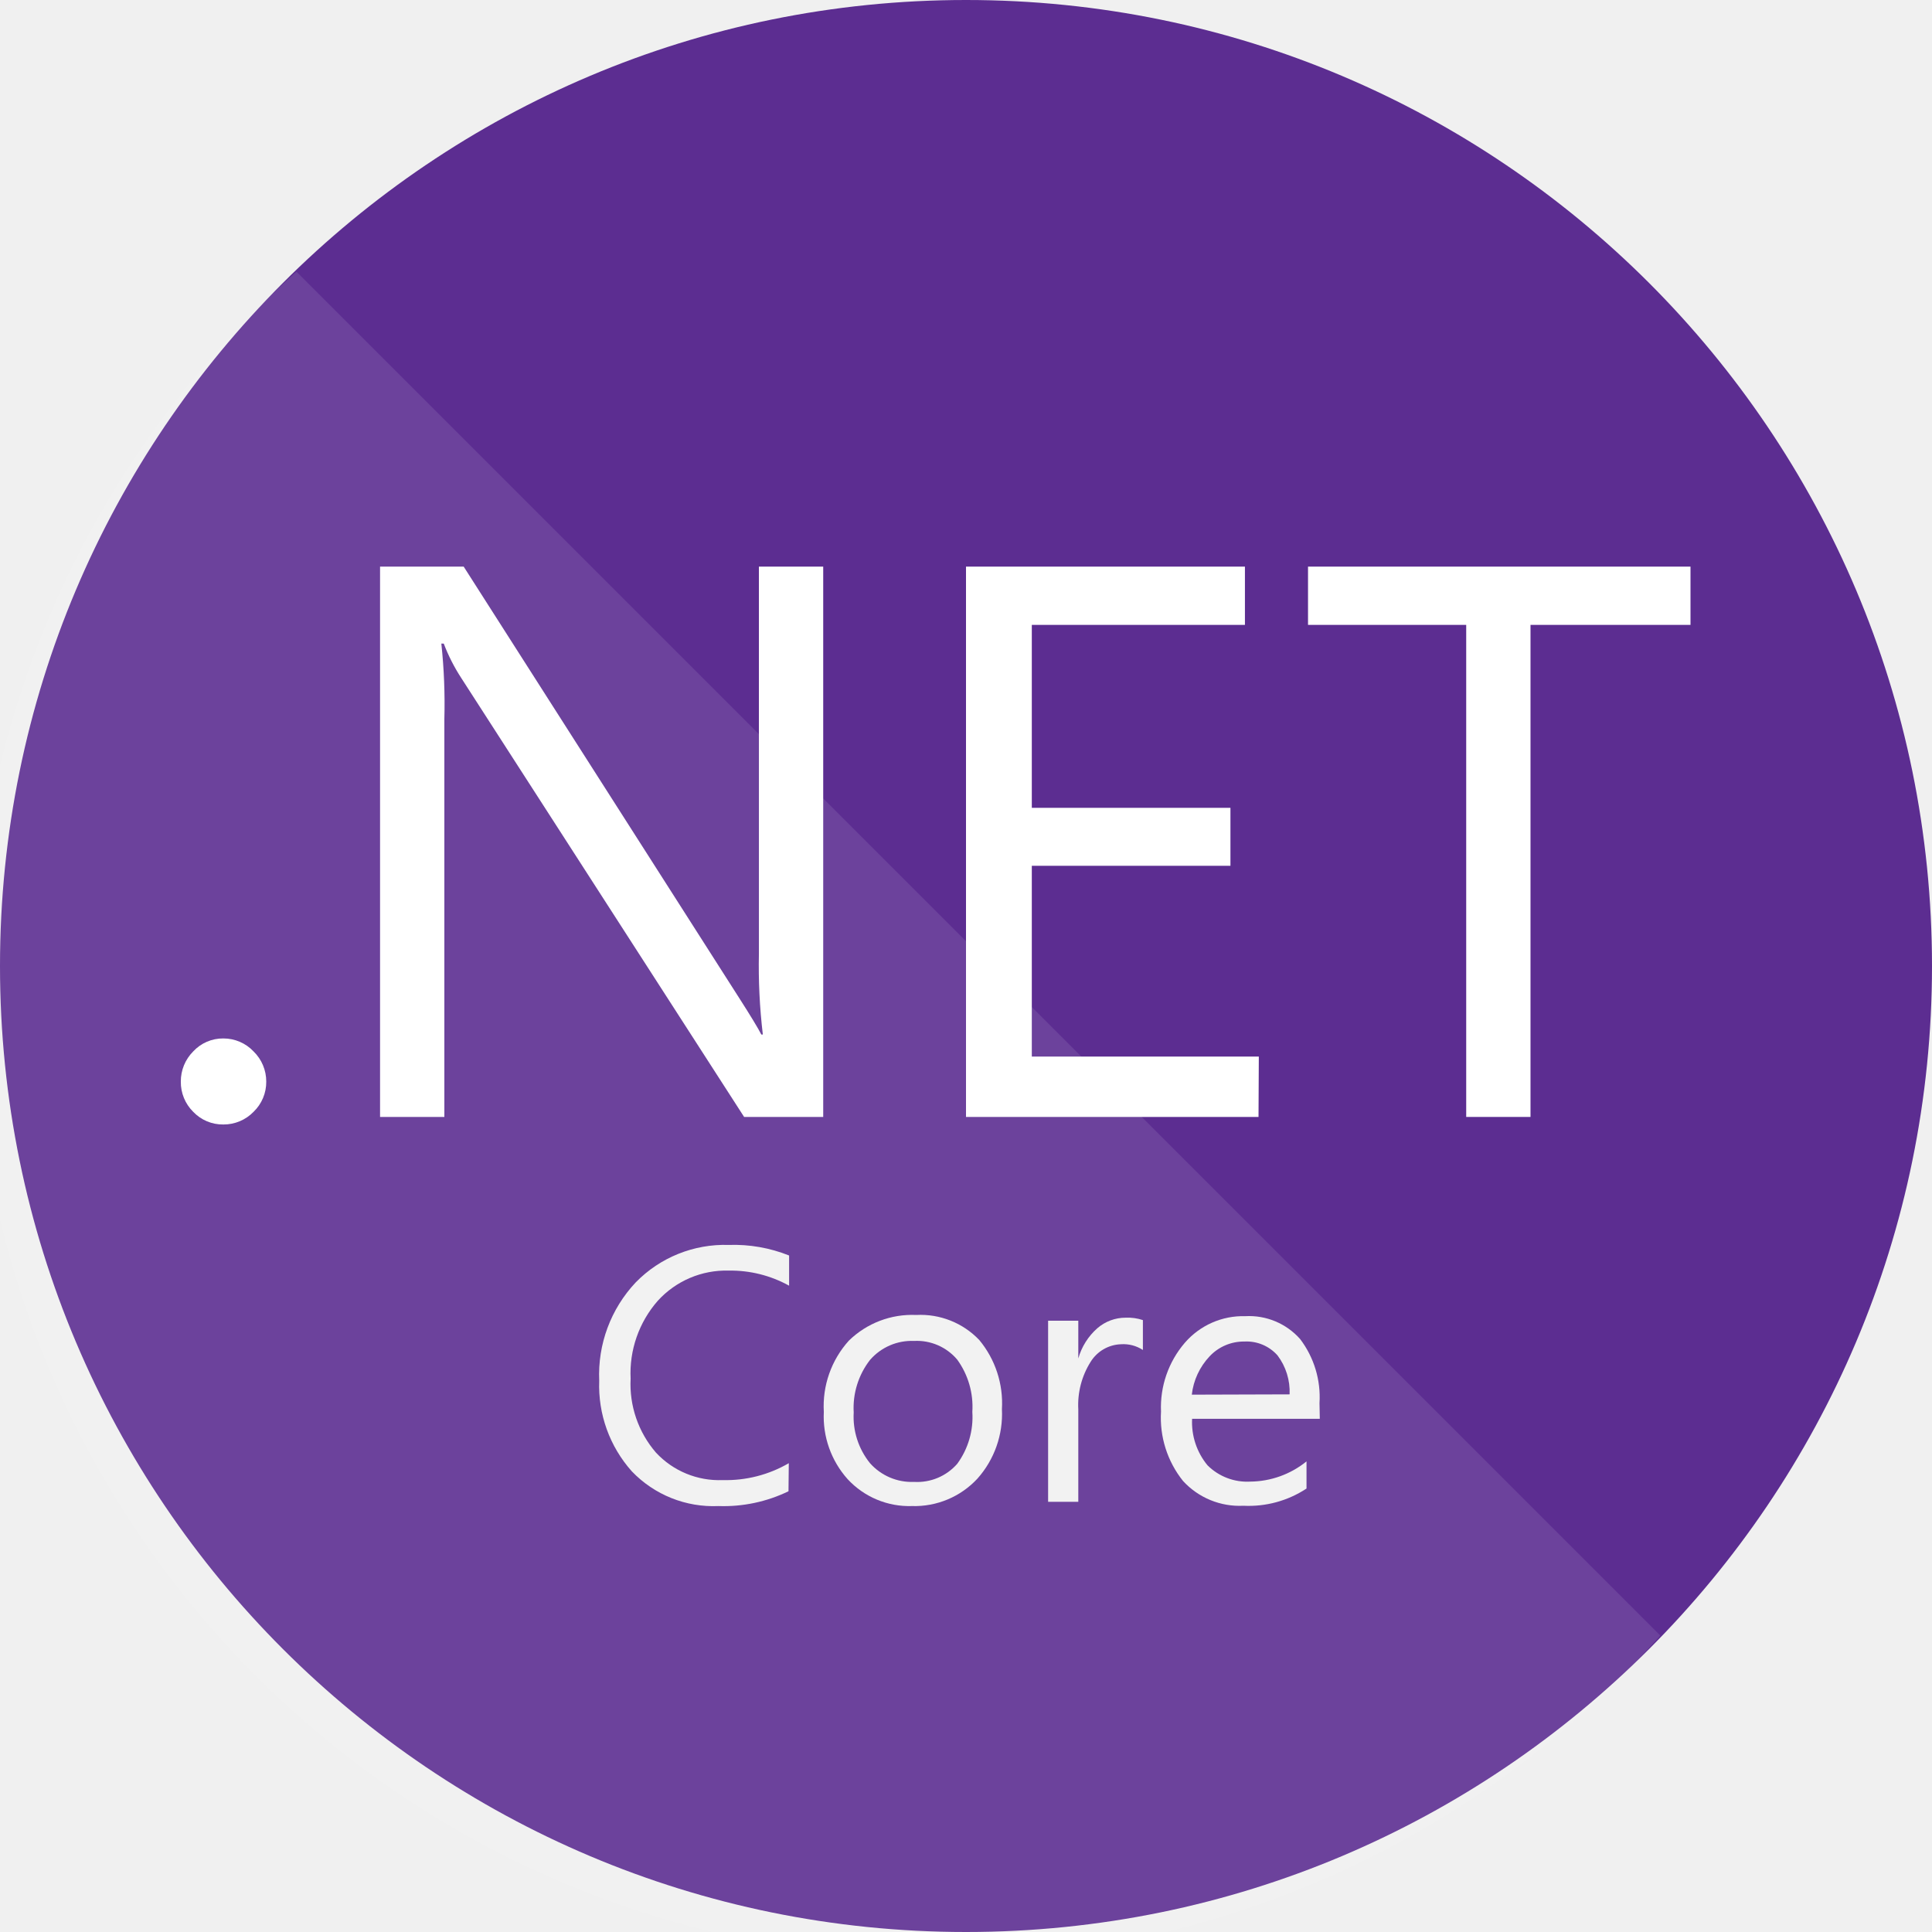
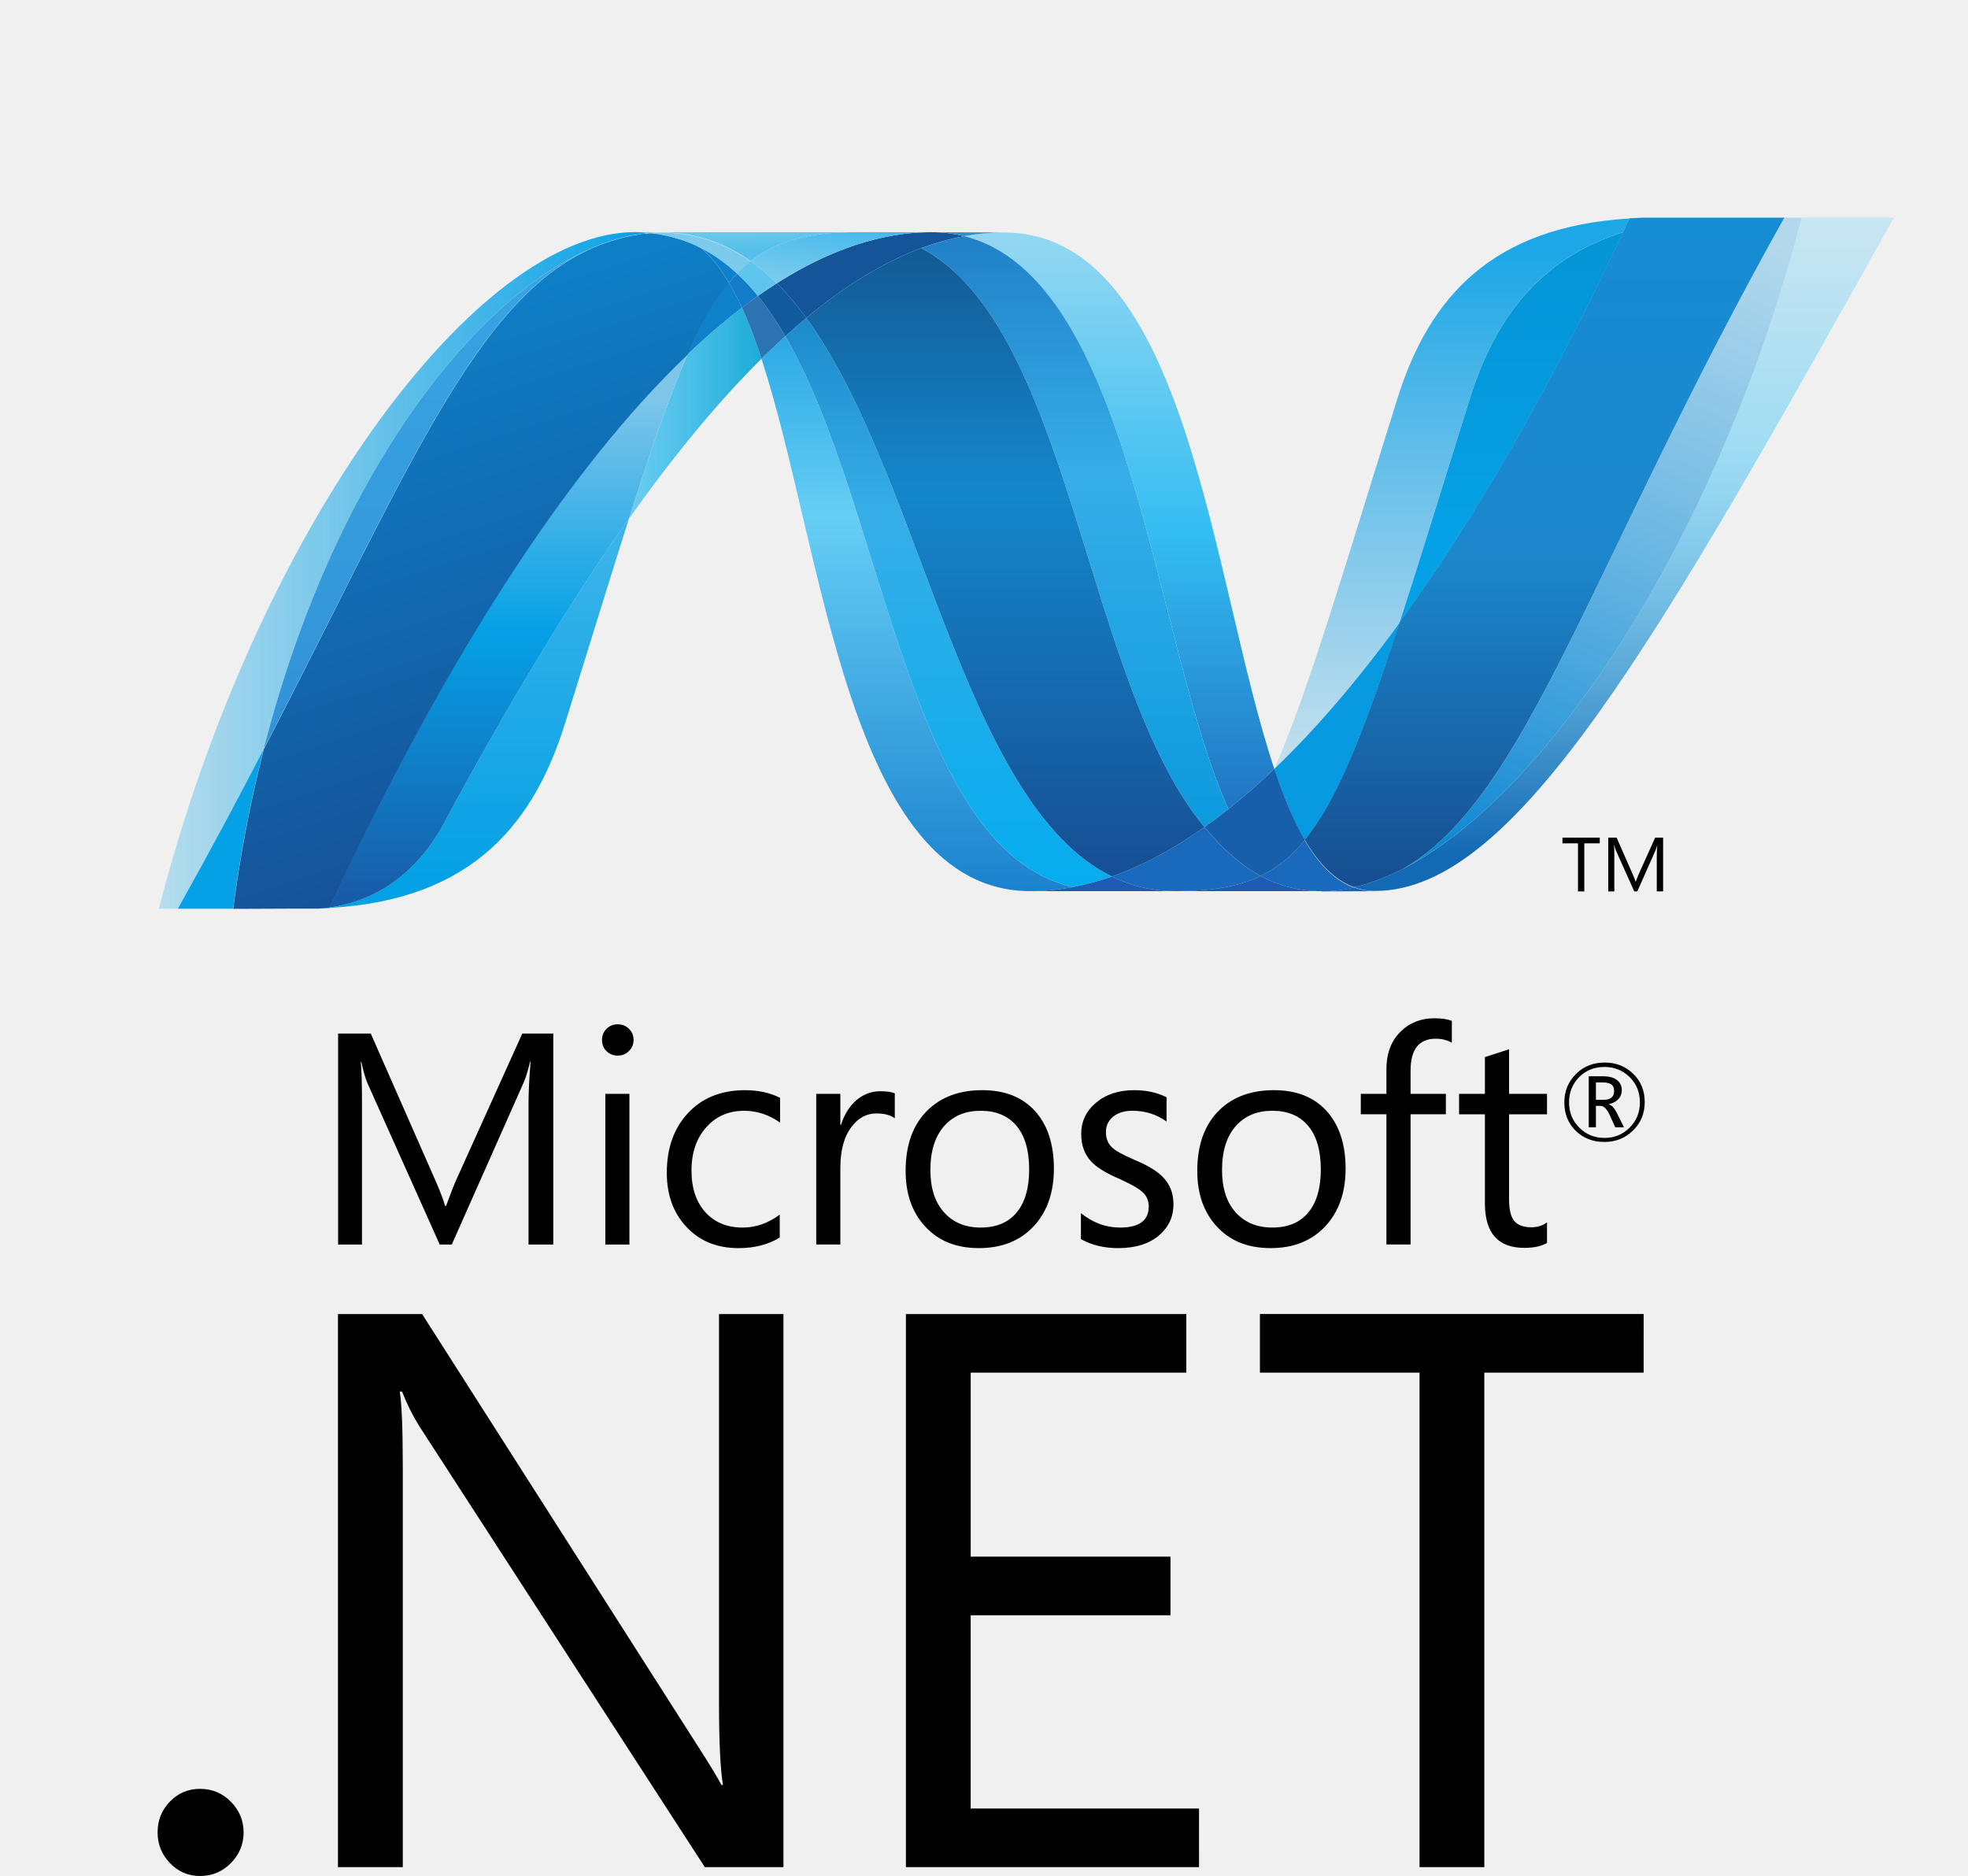
- <svg xmlns="http://www.w3.org/2000/svg" id="Layer_1" viewBox="0 0 64 64">
-   <defs>
-     <style>.cls-1{fill:#5c2d91;}.cls-2,.cls-3{fill:#fff;}.cls-2{opacity:0.1;}.cls-4{fill:#f2f2f2;}</style>
-   </defs>
-   <circle class="cls-1" cx="32" cy="32" r="32" />
-   <path class="cls-2" d="M9.82,9A32,32,0,1,0,55,54.18Z" />
-   <path class="cls-3" d="M7.4,37.25a1.35,1.35,0,0,1-1-.42,1.38,1.38,0,0,1-.41-1,1.4,1.4,0,0,1,.41-1,1.34,1.34,0,0,1,1-.43,1.37,1.37,0,0,1,1,.43,1.39,1.39,0,0,1,.42,1,1.37,1.37,0,0,1-.42,1A1.38,1.38,0,0,1,7.4,37.25Z" />
-   <path class="cls-3" d="M27.27,37H24.65L15.28,22.46a6,6,0,0,1-.58-1.14h-.08a18.72,18.72,0,0,1,.1,2.5V37H12.59V18.77h2.77l9.12,14.28q.57.89.74,1.22h.05a19.28,19.28,0,0,1-.13-2.68V18.77h2.13Z" />
-   <path class="cls-3" d="M41.69,37H32V18.77h9.24V20.7H34.18v6.06h6.58v1.92H34.18V35h7.52Z" />
-   <path class="cls-3" d="M56,20.7H50.7V37H48.57V20.7H43.33V18.77H56Z" />
-   <path class="cls-4" d="M26.12,49.4a4.93,4.93,0,0,1-2.32.49,3.74,3.74,0,0,1-2.87-1.15,4.26,4.26,0,0,1-1.08-3,4.46,4.46,0,0,1,1.21-3.26,4.12,4.12,0,0,1,3.08-1.24,4.93,4.93,0,0,1,2,.35v1a4,4,0,0,0-2-.5,3.06,3.06,0,0,0-2.35,1,3.64,3.64,0,0,0-.9,2.58,3.47,3.47,0,0,0,.84,2.45,2.86,2.86,0,0,0,2.21.91,4.14,4.14,0,0,0,2.19-.56Z" />
-   <path class="cls-4" d="M30.21,49.89A2.78,2.78,0,0,1,28.08,49a3.11,3.11,0,0,1-.79-2.23,3.24,3.24,0,0,1,.83-2.36,3,3,0,0,1,2.23-.85,2.69,2.69,0,0,1,2.09.83,3.28,3.28,0,0,1,.75,2.29,3.22,3.22,0,0,1-.81,2.3A2.84,2.84,0,0,1,30.21,49.89Zm.07-5.47a1.83,1.83,0,0,0-1.46.63,2.59,2.59,0,0,0-.54,1.74,2.45,2.45,0,0,0,.54,1.68,1.85,1.85,0,0,0,1.46.62,1.76,1.76,0,0,0,1.43-.6,2.62,2.62,0,0,0,.5-1.72,2.66,2.66,0,0,0-.5-1.73A1.75,1.75,0,0,0,30.28,44.42Z" />
-   <path class="cls-4" d="M37.86,44.72a1.18,1.18,0,0,0-.73-.19,1.23,1.23,0,0,0-1,.58,2.68,2.68,0,0,0-.41,1.58v3.06h-1v-6h1V45h0a2.1,2.1,0,0,1,.63-1,1.43,1.43,0,0,1,.94-.35,1.57,1.57,0,0,1,.57.08Z" />
-   <path class="cls-4" d="M43.72,47H39.49A2.24,2.24,0,0,0,40,48.54a1.86,1.86,0,0,0,1.42.54,3,3,0,0,0,1.86-.67v.9a3.48,3.48,0,0,1-2.09.57,2.54,2.54,0,0,1-2-.82,3.35,3.35,0,0,1-.73-2.3,3.28,3.28,0,0,1,.79-2.28,2.55,2.55,0,0,1,2-.88,2.26,2.26,0,0,1,1.82.76,3.18,3.18,0,0,1,.64,2.12Zm-1-.81a2,2,0,0,0-.4-1.29,1.37,1.37,0,0,0-1.1-.46,1.55,1.55,0,0,0-1.15.49,2.21,2.21,0,0,0-.59,1.27Z" />
+ <svg xmlns="http://www.w3.org/2000/svg" height="2383" preserveAspectRatio="xMidYMid" width="2500" viewBox="-10.631 -31.883 265.108 274.92">
+   <linearGradient id="a" x1="49.997%" x2="49.997%" y1="-19.516%" y2="129.625%">
+     <stop offset="0" stop-color="#0994dc" />
+     <stop offset=".35" stop-color="#66cef5" />
+     <stop offset=".846" stop-color="#127bca" />
+     <stop offset="1" stop-color="#127bca" />
+   </linearGradient>
+   <linearGradient id="b" x1="50.001%" x2="50.001%" y1="-19.516%" y2="129.624%">
+     <stop offset="0" stop-color="#0e76bc" />
+     <stop offset=".36" stop-color="#36aee8" />
+     <stop offset=".846" stop-color="#00adef" />
+     <stop offset="1" stop-color="#00adef" />
+   </linearGradient>
+   <linearGradient id="c" x1="49.999%" x2="49.999%" y1="110.922%" y2="-6.214%">
+     <stop offset="0" stop-color="#1c63b7" />
+     <stop offset=".5" stop-color="#33bdf2" />
+     <stop offset="1" stop-color="#33bdf2" stop-opacity=".42" />
+   </linearGradient>
+   <linearGradient id="d" x1="50.001%" x2="50.001%" y1="-19.515%" y2="129.627%">
+     <stop offset="0" stop-color="#166ab8" />
+     <stop offset=".4" stop-color="#36aee8" />
+     <stop offset=".846" stop-color="#0798dd" />
+     <stop offset="1" stop-color="#0798dd" />
+   </linearGradient>
+   <linearGradient id="e" x1="49.999%" x2="49.999%" y1="-19.521%" y2="129.627%">
+     <stop offset="0" stop-color="#124379" />
+     <stop offset=".39" stop-color="#1487cb" />
+     <stop offset=".78" stop-color="#165197" />
+     <stop offset="1" stop-color="#165197" />
+   </linearGradient>
+   <linearGradient id="f" x1="0%" y1="50.001%" y2="50.001%">
+     <stop offset="0" stop-color="#33bdf2" stop-opacity=".698" />
+     <stop offset="1" stop-color="#1dacd8" />
+   </linearGradient>
+   <linearGradient id="g" x1="50.01%" x2="50.01%" y1="94.686%" y2="-3.025%">
+     <stop offset="0" stop-color="#136ab4" />
+     <stop offset=".6" stop-color="#59caf5" stop-opacity=".549" />
+     <stop offset="1" stop-color="#59caf5" stop-opacity=".235" />
+   </linearGradient>
+   <linearGradient id="h" x1="-.001%" x2="99.999%" y1="50%" y2="50%">
+     <stop offset="0" stop-color="#05a1e6" stop-opacity=".247" />
+     <stop offset="1" stop-color="#05a1e6" />
+   </linearGradient>
+   <linearGradient id="i" x1="49.998%" x2="49.998%" y1="124.314%" y2="-9.421%">
+     <stop offset="0" stop-color="#318ed5" />
+     <stop offset="1" stop-color="#38a7e4" />
+   </linearGradient>
+   <linearGradient id="j" x1="49.999%" x2="49.999%" y1="91.2%" y2="-76.785%">
+     <stop offset="0" stop-color="#05a1e6" />
+     <stop offset="1" stop-color="#05a1e6" stop-opacity=".549" />
+   </linearGradient>
+   <linearGradient id="k" x1="50%" x2="50%" y1="100.01%" y2=".01%">
+     <stop offset="0" stop-color="#1959a6" />
+     <stop offset=".5" stop-color="#05a1e6" />
+     <stop offset=".918" stop-color="#7ec5ea" />
+     <stop offset="1" stop-color="#7ec5ea" />
+   </linearGradient>
+   <linearGradient id="l" x1="59.804%" x2="38.471%" y1="94.568%" y2="5.755%">
+     <stop offset="0" stop-color="#165096" />
+     <stop offset="1" stop-color="#0d82ca" />
+   </linearGradient>
+   <linearGradient id="m" x1="49.995%" x2="49.995%" y1="76.998%" y2="-3.299%">
+     <stop offset="0" stop-color="#05a1e6" />
+     <stop offset=".874" stop-color="#0495d6" />
+     <stop offset="1" stop-color="#0495d6" />
+   </linearGradient>
+   <linearGradient id="n" x1="65.263%" x2="34.263%" y1="-4.161%" y2="105.844%">
+     <stop offset="0" stop-color="#38a7e4" stop-opacity=".329" />
+     <stop offset=".962" stop-color="#0e88d3" />
+     <stop offset="1" stop-color="#0e88d3" />
+   </linearGradient>
+   <linearGradient id="o" x1="50.017%" x2="50.017%" y1="-.296%" y2="101.882%">
+     <stop offset="0" stop-color="#168cd4" />
+     <stop offset=".5" stop-color="#1c87cc" />
+     <stop offset="1" stop-color="#154b8d" />
+   </linearGradient>
+   <linearGradient id="p" x1="16.674%" x2="87.813%" y1="205.565%" y2="-19.836%">
+     <stop offset="0" stop-color="#97d6ee" />
+     <stop offset=".703" stop-color="#55c1ea" />
+     <stop offset="1" stop-color="#55c1ea" />
+   </linearGradient>
+   <linearGradient id="q" x1="6.89%" x2="75.783%" y1="6.3%" y2="116.771%">
+     <stop offset="0" stop-color="#7accec" />
+     <stop offset="1" stop-color="#3fb7ed" />
+   </linearGradient>
+   <linearGradient id="r" x1="49.997%" x2="49.997%" y1="6.363%" y2="127.961%">
+     <stop offset="0" stop-color="#1da7e7" />
+     <stop offset="1" stop-color="#37abe7" stop-opacity="0" />
+   </linearGradient>
+   <path d="M214.27 128.006c0-.43-.119-.737-.36-.937-.269-.216-.733-.331-1.379-.331h-.928v2.552h1.12c1.035 0 1.546-.43 1.546-1.284zm1.447 5.32h-1.276l-.814-1.795c-.413-.9-.855-1.35-1.337-1.35h-.687v3.145h-1.052v-7.484h2.107c.936 0 1.64.203 2.122.626.41.364.614.83.614 1.41 0 .516-.167.95-.503 1.31-.327.363-.798.609-1.399.736v.032c.417.098.834.556 1.24 1.382l.985 1.992zm2.33-3.668c0-1.473-.502-2.716-1.504-3.702-1.006-.985-2.233-1.48-3.68-1.48-1.494 0-2.737.495-3.722 1.489-.986.998-1.477 2.233-1.477 3.693 0 1.493.512 2.74 1.526 3.734 1.002.993 2.229 1.484 3.672 1.484 1.436 0 2.662-.495 3.673-1.501 1.01-.99 1.513-2.233 1.513-3.717zm.708-.033c0 1.653-.568 3.04-1.709 4.155-1.141 1.125-2.54 1.685-4.212 1.685-1.685 0-3.084-.552-4.196-1.636-1.113-1.1-1.665-2.482-1.665-4.159 0-1.64.565-3.018 1.693-4.15 1.129-1.13 2.536-1.693 4.217-1.693 1.648 0 3.03.54 4.15 1.615 1.15 1.104 1.722 2.494 1.722 4.183zM58.8 150.495h-3.628v-20.76c0-1.64.108-3.635.3-5.99h-.08c-.34 1.377-.651 2.375-.925 2.993l-10.543 23.757h-1.767L31.593 126.91c-.297-.659-.609-1.718-.924-3.166h-.078c.11 1.24.173 3.248.173 6.032v20.719h-3.497V119.58h4.785l9.484 21.556c.716 1.624 1.178 2.86 1.403 3.702h.15c.618-1.69 1.108-2.957 1.48-3.792l9.689-21.466h4.54v30.914zM69.957 150.494h-3.525v-22.076h3.525zm.61-29.99c0 .65-.23 1.194-.683 1.64-.446.446-.998.67-1.644.67-.63 0-1.178-.215-1.628-.645-.45-.434-.67-.986-.67-1.665 0-.638.222-1.182.67-1.623a2.24 2.24 0 0 1 1.628-.655c.646 0 1.198.213 1.644.655.454.441.683.985.683 1.623zM91.988 149.472c-1.693 1.039-3.714 1.554-6.049 1.554-3.165 0-5.713-1.05-7.66-3.149-1.89-2.036-2.842-4.666-2.842-7.889 0-3.615 1.035-6.543 3.12-8.768 2.074-2.229 4.863-3.341 8.372-3.341 1.918 0 3.62.376 5.108 1.12v3.628c-1.648-1.157-3.39-1.73-5.26-1.73-2.249 0-4.077.785-5.496 2.352-1.476 1.603-2.225 3.746-2.225 6.42 0 2.569.683 4.601 2.041 6.102 1.362 1.493 3.174 2.241 5.46 2.241 1.93 0 3.738-.634 5.43-1.897zM108.85 132c-.622-.479-1.518-.712-2.7-.712-1.435 0-2.642.642-3.619 1.938-1.108 1.448-1.66 3.452-1.66 6.012v11.255h-3.534v-22.076h3.534v4.552h.085c.52-1.612 1.321-2.851 2.392-3.73 1.002-.802 2.135-1.207 3.382-1.207.941 0 1.64.102 2.119.301v3.665zM128.543 139.496c0-2.826-.638-4.985-1.914-6.466-1.239-1.423-2.97-2.135-5.198-2.135-2.196 0-3.959.72-5.276 2.16-1.394 1.537-2.09 3.709-2.09 6.527 0 2.642.663 4.715 2 6.195 1.33 1.489 3.12 2.233 5.366 2.233 2.323 0 4.102-.756 5.32-2.261 1.195-1.472 1.792-3.554 1.792-6.253m3.623-.125c0 3.518-.993 6.344-2.973 8.462-1.987 2.127-4.662 3.19-8.024 3.19-3.312 0-5.95-1.063-7.884-3.19-1.894-2.049-2.847-4.756-2.847-8.122 0-3.84 1.076-6.801 3.235-8.903 1.996-1.95 4.666-2.932 8.012-2.932 3.292 0 5.864 1.026 7.717 3.059 1.836 2.044 2.764 4.858 2.764 8.436M149.69 144.588c0 1.807-.675 3.304-2.029 4.498-1.476 1.292-3.504 1.939-6.056 1.939-2.09 0-3.922-.438-5.476-1.33v-3.799c1.73 1.407 3.64 2.115 5.738 2.115 2.797 0 4.2-1.03 4.2-3.084 0-.863-.308-1.579-.929-2.13-.621-.565-1.828-1.24-3.623-2.03-1.849-.809-3.166-1.639-3.942-2.502-.933-1.023-1.403-2.351-1.403-3.987 0-1.833.732-3.358 2.18-4.573 1.451-1.218 3.316-1.828 5.606-1.828 1.755 0 3.325.344 4.72 1.035v3.558c-1.456-1.051-3.12-1.575-5.01-1.575-1.17 0-2.11.292-2.81.86-.707.58-1.063 1.32-1.063 2.224 0 .978.298 1.738.888 2.282.523.503 1.635 1.117 3.312 1.832 1.885.79 3.247 1.608 4.077 2.446 1.076 1.06 1.62 2.409 1.62 4.049M171.285 139.496c0-2.826-.638-4.985-1.918-6.466-1.235-1.423-2.97-2.135-5.194-2.135-2.196 0-3.959.72-5.284 2.16-1.39 1.537-2.082 3.709-2.082 6.527 0 2.642.663 4.715 1.988 6.195 1.345 1.489 3.137 2.233 5.378 2.233 2.327 0 4.102-.756 5.32-2.261 1.194-1.472 1.792-3.554 1.792-6.253m3.631-.125c0 3.518-1.002 6.344-2.985 8.462-1.98 2.127-4.654 3.19-8.016 3.19-3.317 0-5.955-1.063-7.889-3.19-1.893-2.049-2.846-4.756-2.846-8.122 0-3.84 1.083-6.801 3.23-8.903 1.996-1.95 4.671-2.932 8.02-2.932 3.293 0 5.86 1.026 7.71 3.059 1.84 2.044 2.776 4.858 2.776 8.436M190.486 120.917c-.695-.385-1.467-.581-2.347-.581-2.474 0-3.701 1.558-3.701 4.679v3.402h5.173v2.994h-5.173v19.082H180.9V131.41h-3.754v-2.994h3.754v-3.578c0-2.43.745-4.336 2.258-5.71 1.296-1.194 2.883-1.787 4.768-1.787 1.093 0 1.943.131 2.56.385zM204.433 150.271c-.834.479-1.947.716-3.321.716-3.852 0-5.778-2.172-5.778-6.515v-13.058h-3.787v-2.998h3.787v-5.386c1.128-.356 2.302-.744 3.541-1.145v6.531h5.558v2.998h-5.558v12.457c0 1.48.242 2.54.748 3.153.512.634 1.346.945 2.524.945.879 0 1.64-.236 2.286-.712z" />
+   <g>
+     <path d="M13.414 236.653c0 1.73-.617 3.226-1.864 4.49-1.244 1.26-2.753 1.894-4.524 1.894-1.73 0-3.202-.634-4.408-1.894-1.207-1.264-1.808-2.76-1.808-4.49 0-1.78.601-3.28 1.808-4.523 1.206-1.248 2.678-1.865 4.408-1.865 1.771 0 3.28.626 4.524 1.89 1.247 1.263 1.864 2.764 1.864 4.498M92.531 241.737H81.007l-41.833-64.604a29.646 29.646 0 0 1-2.536-5.088h-.344c.298 1.73.45 5.443.45 11.132v58.56h-9.5v-81.053h12.33l40.582 63.586c1.616 2.523 2.72 4.33 3.28 5.419h.226c-.377-2.332-.573-6.307-.573-11.918v-57.087h9.443v81.053zM153.436 241.737h-42.958v-81.053h41.093v8.589h-31.6v26.962h29.282v8.593H119.97v28.316h33.465zM218.595 169.274h-23.347v72.464h-9.497v-72.464H162.36v-8.593h56.236z" />
+   </g>
+   <g>
+     <path d="M88.5 20.689c9.164 28.026 12.636 78.022 39.436 78.022 2.04 0 4.102-.2 6.171-.594-24.362-5.68-27.25-55.132-42.115-80.741a123.34 123.34 0 0 0-3.493 3.313" fill="url(#a)" transform="translate(.81)" />
+     <path d="M91.992 17.376c14.866 25.609 17.753 75.061 42.115 80.741 1.914-.351 3.832-.883 5.754-1.554C117.994 85.85 111.95 37.828 95.067 14.71a105.202 105.202 0 0 0-3.075 2.667" fill="url(#b)" transform="translate(.81)" />
+     <path d="M114.221 2.145c-2.036 0-4.102.2-6.175.594-5.423 1.022-10.931 3.357-16.485 6.89 1.517 1.497 2.96 3.21 4.318 5.08 5.648-4.687 11.26-8.15 16.85-10.232a37.568 37.568 0 0 1 6.285-1.747 19.364 19.364 0 0 0-4.793-.585" fill="#14559a" />
+     <path d="M156.931 86.687a98.185 98.185 0 0 0 6.724-5.893c-9.312-27.896-12.645-78.607-39.633-78.607-1.93 0-3.877.18-5.82.54 24.583 6.114 27.732 59.598 38.73 83.96" fill="url(#c)" transform="translate(.81)" />
+     <path d="M119.013 2.728a19.382 19.382 0 0 0-4.793-.584l10.613.039c-1.93 0-3.877.18-5.82.544" fill="#3092c4" />
+     <path d="M157.27 92.613c-1.055-1.006-2.057-2.11-3.043-3.288-4.54 3.214-9.062 5.652-13.556 7.238a20.881 20.881 0 0 0 5.054 1.722 21.42 21.42 0 0 0 4.307.426c5.042 0 9.03-.597 12.424-2.225-1.869-1.01-3.583-2.32-5.186-3.873" fill="#1969bc" />
+     <path d="M111.917 4.481c22.018 11.516 23.932 63.668 41.501 84.844a74.585 74.585 0 0 0 3.51-2.638c-10.998-24.362-14.143-77.85-38.721-83.96a38.06 38.06 0 0 0-6.29 1.754" fill="url(#d)" transform="translate(.81)" />
+     <path d="M95.067 14.71c16.882 23.118 22.927 71.139 44.794 81.853 4.495-1.586 9.018-4.024 13.557-7.238-17.569-21.176-19.483-73.328-41.501-84.844-5.59 2.078-11.202 5.541-16.85 10.228" fill="url(#e)" transform="translate(.81)" />
+     <path d="M77.698 20.014c-2.646 5.983-5.349 13.847-8.617 24.112C75.58 34.97 82.058 27.08 88.5 20.69c-.887-2.728-1.84-5.243-2.867-7.485a96.763 96.763 0 0 0-7.934 6.81" fill="url(#f)" transform="translate(.81)" />
+     <path d="M88.789 11.479a90.096 90.096 0 0 0-2.344 1.726c1.027 2.241 1.976 4.756 2.863 7.484a135.88 135.88 0 0 1 3.492-3.313c-1.247-2.143-2.572-4.122-4.011-5.897" fill="#2b74b1" />
+     <path d="M91.56 9.63a76.239 76.239 0 0 0-2.772 1.848c1.44 1.775 2.765 3.754 4.016 5.901a93.62 93.62 0 0 1 3.076-2.67c-1.358-1.869-2.802-3.583-4.32-5.08" fill="#125a9e" />
+     <path d="M240.937.011c-12.453 48.025-38.463 86.598-60.27 96.323h-.04c-.397.18-.79.344-1.178.503-.054.033-.103.037-.144.056-.114.046-.22.082-.335.128-.054.032-.102.043-.151.062-.184.066-.364.121-.544.193-.078.033-.151.053-.225.079a2.734 2.734 0 0 1-.27.088c-.082.032-.168.056-.262.092-.078.032-.16.046-.233.078-.16.046-.306.085-.466.14-.066 0-.127.036-.196.054-.099.032-.21.055-.316.085-.073.032-.134.043-.212.059-.11.032-.233.062-.344.088l-.417.092a8.879 8.879 0 0 0 3.12.548c20.678 0 41.526-37.056 76.023-98.679h-13.545z" fill="url(#g)" transform="translate(.81)" />
+     <path d="M64.591 4.094c.013 0 .03-.032.037-.032.017 0 .042 0 .05-.032h.026c.114-.04.22-.085.335-.128.03 0 .045 0 .066-.032.029 0 .057-.033.086-.037.122-.039.245-.085.36-.127h.019c.274-.082.528-.184.793-.279.038 0 .074-.032.119-.032.11-.036.225-.075.34-.101.053-.033.106-.033.155-.05.118-.035.233-.075.343-.101.05 0 .094-.033.131-.036.38-.105.757-.203 1.137-.294.053 0 .098-.033.155-.036.11-.032.213-.05.332-.066.049-.032.106-.032.163-.049.11-.032.217-.036.336-.062h.077c.23-.047.463-.085.692-.128h.139c.11-.032.208-.036.319-.056.06 0 .122-.032.18-.032.102 0 .204-.033.306-.046.054 0 .106 0 .168-.033.241-.032.49-.045.744-.065a22.972 22.972 0 0 0-2.2-.115c-23.286 0-55.37 43.207-69.822 99.161h2.785c4.625-8.248 8.78-16.051 12.58-23.376 10.121-39.633 30.737-66.661 49.05-73.822" fill="url(#h)" transform="translate(.81)" />
+     <path d="M78.509 20.014a96.72 96.72 0 0 1 7.934-6.81 37.464 37.464 0 0 0-1.89-3.652c-2.13 2.585-4.077 5.996-6.044 10.462" fill="#0d82ca" />
+     <path d="M80.422 4.422c1.521 1.276 2.883 3.03 4.13 5.133.393-.483.79-.929 1.203-1.346-1.73-1.615-3.6-2.94-5.628-3.938.082.045.164.082.249.118 0 0 .032.032.046.032" fill="#0d82ca" />
+     <path d="M15.54 77.915C36.774 36.998 46.834 11.102 64.591 4.092c-18.309 7.166-38.929 34.194-49.05 73.823" fill="url(#i)" transform="translate(.81)" />
+     <path d="M85.753 8.208c-.413.421-.805.863-1.202 1.346a37.992 37.992 0 0 1 1.894 3.651 90.096 90.096 0 0 1 2.343-1.725 31.882 31.882 0 0 0-3.035-3.272" fill="#127bca" />
+     <path d="M25.18 101.107c-.131.033-.262.033-.385.046h-.073c-.111 0-.226.033-.328.033h-.053c-.266.032-.528.032-.781.052h-.082c21.491-.601 31.314-11.361 36.19-26.967 3.705-11.831 6.747-21.798 9.414-30.161-9.002 12.67-18.044 27.773-27.135 44.692-4.384 8.154-11.05 11.56-16.768 12.29" fill="url(#j)" transform="translate(.81)" />
+     <path d="M25.18 101.099c5.717-.728 12.383-4.13 16.767-12.29 9.091-16.914 18.138-32.021 27.13-44.691 3.272-10.27 5.972-18.13 8.622-24.113-17.925 17.062-35.92 45.432-52.52 81.086" fill="url(#k)" transform="translate(.81)" />
+     <path d="M16.35 77.916c-3.8 7.324-7.955 15.127-12.58 23.376h8.101A198.004 198.004 0 0 1 16.35 77.92" fill="#05a1e6" />
+     <path d="M71.454 2.326c-.066 0-.115.032-.172.032-.098.033-.2.033-.303.043-.06 0-.118 0-.18.033-.11.032-.212.035-.319.056-.049 0-.098 0-.139.032-.233.039-.462.082-.69.121h-.078c-.119.033-.226.05-.336.066-.057.032-.114.032-.168.045-.11.033-.22.046-.327.066-.057.032-.102.032-.155.035-.38.092-.757.19-1.137.295-.04 0-.082.032-.131.039-.114.032-.225.065-.344.101-.049.033-.106.033-.155.046a9.466 9.466 0 0 0-.34.101c-.044 0-.081.032-.122.032-.262.098-.52.197-.79.278-.114.036-.237.082-.36.125-.049.032-.093.04-.15.062-.115.036-.23.082-.336.124-.04.033-.082.036-.11.053-17.757 7.01-27.818 32.905-49.051 73.822a197.146 197.146 0 0 0-4.478 23.373h1.137c3.202 0 4.106-.033 7.79-.033H23.581c.253-.032.515-.032.78-.053h.05c.11 0 .22-.032.327-.032h.078c.118 0 .253-.032.384-.046 16.6-35.654 34.594-64.024 52.52-81.086 1.97-4.465 3.913-7.876 6.04-10.457-1.244-2.102-2.606-3.86-4.127-5.136s-.041 0-.044-.033c-.087-.035-.168-.078-.254-.12-.086-.047-.16-.083-.25-.128a2.707 2.707 0 0 1-.245-.118c-.106-.033-.192-.079-.286-.121-.078-.033-.147-.066-.225-.098a9.571 9.571 0 0 1-.47-.197c-.07-.032-.135-.05-.2-.075a6.68 6.68 0 0 1-.353-.14c-.057-.033-.122-.04-.188-.063-.167-.056-.331-.115-.486-.167h-.041c-.188-.062-.372-.108-.564-.16-.045-.033-.082-.033-.127-.04-.168-.045-.315-.09-.474-.133-.04 0-.078-.033-.11-.033a16.794 16.794 0 0 0-1.183-.258c-.04 0-.081-.033-.122-.033a6.982 6.982 0 0 0-.511-.082c-.042-.032-.066-.032-.102-.032a13.62 13.62 0 0 0-.606-.079h-.106c-.164-.032-.315-.035-.466-.052-.258.032-.503.046-.745.069" fill="url(#l)" transform="translate(.81)" />
+     <path d="M192.294 26.598c-4.085 13.087-7.394 23.883-10.273 32.766 11.21-15.426 22.252-34.832 32.767-57.226-12.265 3.852-18.809 12.67-22.494 24.46" fill="url(#m)" transform="translate(.81)" />
+     <path d="M182.377 95.516c-.572.292-1.145.569-1.71.818 21.807-9.725 47.817-48.298 60.27-96.323h-2.524c-28.61 51.108-37.812 85.322-56.036 95.505" fill="url(#n)" transform="translate(.81)" />
+     <path d="M168.948 91.223c4.744-5.791 8.609-15.635 13.885-31.859-6.086 8.36-12.212 15.545-18.343 21.406 0 .032 0 .032-.032.052 1.338 4.008 2.806 7.545 4.478 10.4" fill="#079ae1" />
+     <path d="M168.948 91.223c-1.615 1.97-3.325 3.472-5.226 4.584-.418.242-.839.47-1.268.68a18.375 18.375 0 0 0 6.653 2.097c.36.036.716.069 1.088.095h.066c.167 0 .344 0 .524.032H172.559c.065 0 .133 0 .199-.032.127 0 .262 0 .392-.033h.194c.134 0 .281-.032.425-.046h.033c.042 0 .088-.032.13-.032.15-.033.308-.046.455-.069h.134c.166-.032.339-.053.51-.085h.083c.343-.066.678-.13 1.018-.216-2.814-1.03-5.17-3.46-7.198-6.92" fill="#1969bc" />
+     <path d="M128.746 98.711c2.041 0 4.102-.2 6.172-.597 1.914-.347 3.832-.88 5.754-1.55a20.92 20.92 0 0 0 5.05 1.722 21.46 21.46 0 0 0 4.311.425z" fill="#1e5cb3" />
+     <path d="M150.033 98.711c5.039 0 9.03-.597 12.42-2.225a18.38 18.38 0 0 0 6.654 2.099c.36.035.716.068 1.088.094h.066c.167 0 .344 0 .524.033h.611-21.377z" fill="#1e5cb3" />
+     <path d="M171.408 98.711h1.166c.07 0 .134 0 .2-.032.127 0 .262 0 .397-.033h.193c.134 0 .281-.032.421-.045h.036c.043 0 .085-.032.128-.032.15-.033.307-.046.454-.07.049 0 .088 0 .14-.032.167-.032.34-.049.512-.081h.082c.343-.066.678-.131 1.018-.216a8.883 8.883 0 0 0 3.12.548l-7.86.032z" fill="#1d60b5" />
+     <path d="M164.471 80.823v-.033a98.108 98.108 0 0 1-6.723 5.893 77.224 77.224 0 0 1-3.513 2.638c.985 1.178 1.988 2.282 3.043 3.289 1.603 1.553 3.316 2.862 5.185 3.872.426-.21.851-.438 1.264-.679 1.906-1.112 3.615-2.613 5.23-4.584-1.672-2.855-3.14-6.392-4.478-10.4" fill="#175fab" />
+     <path d="M230.422.011h-12.701c-.686.033-1.353.056-2.011.098-.311.667-.63 1.334-.937 2.005-10.514 22.394-21.556 41.8-32.766 57.226-5.272 16.223-9.14 26.067-13.884 31.858 2.028 3.46 4.388 5.893 7.193 6.924.082-.033.148-.033.221-.05h.046c.049 0 .102-.032.155-.032.114-.033.237-.053.352-.088.073-.033.134-.036.208-.06.107-.032.217-.055.315-.081.066-.033.131-.043.196-.056.164-.053.311-.092.467-.141.073-.032.151-.06.233-.079.09-.032.18-.055.262-.094.094-.033.188-.05.27-.085.073-.033.15-.053.22-.082.184-.066.364-.121.548-.193.05 0 .099-.046.152-.056.11-.046.225-.082.335-.131.04-.033.09-.036.143-.053.385-.16.781-.324 1.178-.503h.041a33.419 33.419 0 0 0 1.706-.818c18.227-10.183 27.43-44.397 56.04-95.505h-7.991z" fill="url(#o)" transform="translate(.81)" />
+     <path d="M73.01 2.257c.045 0 .085 0 .13.032.11 0 .22 0 .331.036h.11c.201.032.402.05.606.079.037 0 .07 0 .102.032.168.032.34.06.511.085.038 0 .086.033.127.033.393.078.794.16 1.178.261.037 0 .074.033.106.033.164.039.311.088.475.134.05 0 .086.032.13.04.193.049.373.098.561.16.008 0 .02 0 .041.032.16.049.323.111.491.167.066.032.127.046.188.062.115.05.242.098.352.144.066 0 .13.046.2.07.151.068.31.13.466.195.082.033.151.07.23.099.09.046.183.088.281.12.082.04.172.082.25.118.086.047.167.082.25.128 2.028.998 3.897 2.327 5.627 3.939a18.272 18.272 0 0 1 1.995-1.812C83.965 3.76 79.68 2.23 74.735 2.23c-.572 0-1.145.033-1.726.076" fill="#7dcbec" />
+     <path d="M85.753 8.208a31.884 31.884 0 0 1 3.035 3.272A70.897 70.897 0 0 1 91.56 9.63a29.254 29.254 0 0 0-3.816-3.235 17.858 17.858 0 0 0-1.992 1.812" fill="#5ec5ed" />
+     <path d="M72.198 6.285c.58.049 1.153.07 1.726.07 4.944 0 9.23-1.53 13.013-4.21 3.992 3.15 8.817 4.25 15.52 4.25h-32.46c.75 0 1.481-.045 2.201-.11" fill="url(#p)" transform="matrix(1 0 0 -1 .81 8.541)" />
+     <path d="M102.457 9.63c-6.703 0-11.528-1.1-15.52-4.25a29.485 29.485 0 0 0 3.812-3.234c5.557 3.533 11.062 5.873 16.49 6.895a33.46 33.46 0 0 0 6.17.589z" fill="url(#q)" transform="matrix(1 0 0 -1 .81 11.776)" />
+     <path d="M182.021 59.372c2.883-8.89 6.184-19.683 10.277-32.774 3.69-11.795 10.22-20.612 22.485-24.46.324-.659.63-1.338.945-2.004-19.994 1.198-29.339 11.369-34.042 26.431-8.224 26.296-13.206 43.342-18.003 54.204 6.127-5.856 12.253-13.046 18.338-21.397" fill="url(#r)" transform="translate(.81)" />
+     <path d="M212.165 91.706h-2.266v7.043h-.924v-7.043H206.7v-.838h5.464zM221.442 98.747h-.92v-5.292c0-.417.032-.928.075-1.53-.095.36-.173.61-.245.77l-2.683 6.052h-.45l-2.69-6.007c-.08-.167-.158-.438-.243-.814h-.032c.032.317.043.83.043 1.542v5.28h-.884v-7.881h1.22l2.416 5.5c.183.413.298.732.356.945h.036c.16-.434.29-.757.38-.97l2.466-5.475h1.161v7.88z" />
+   </g>
</svg>
